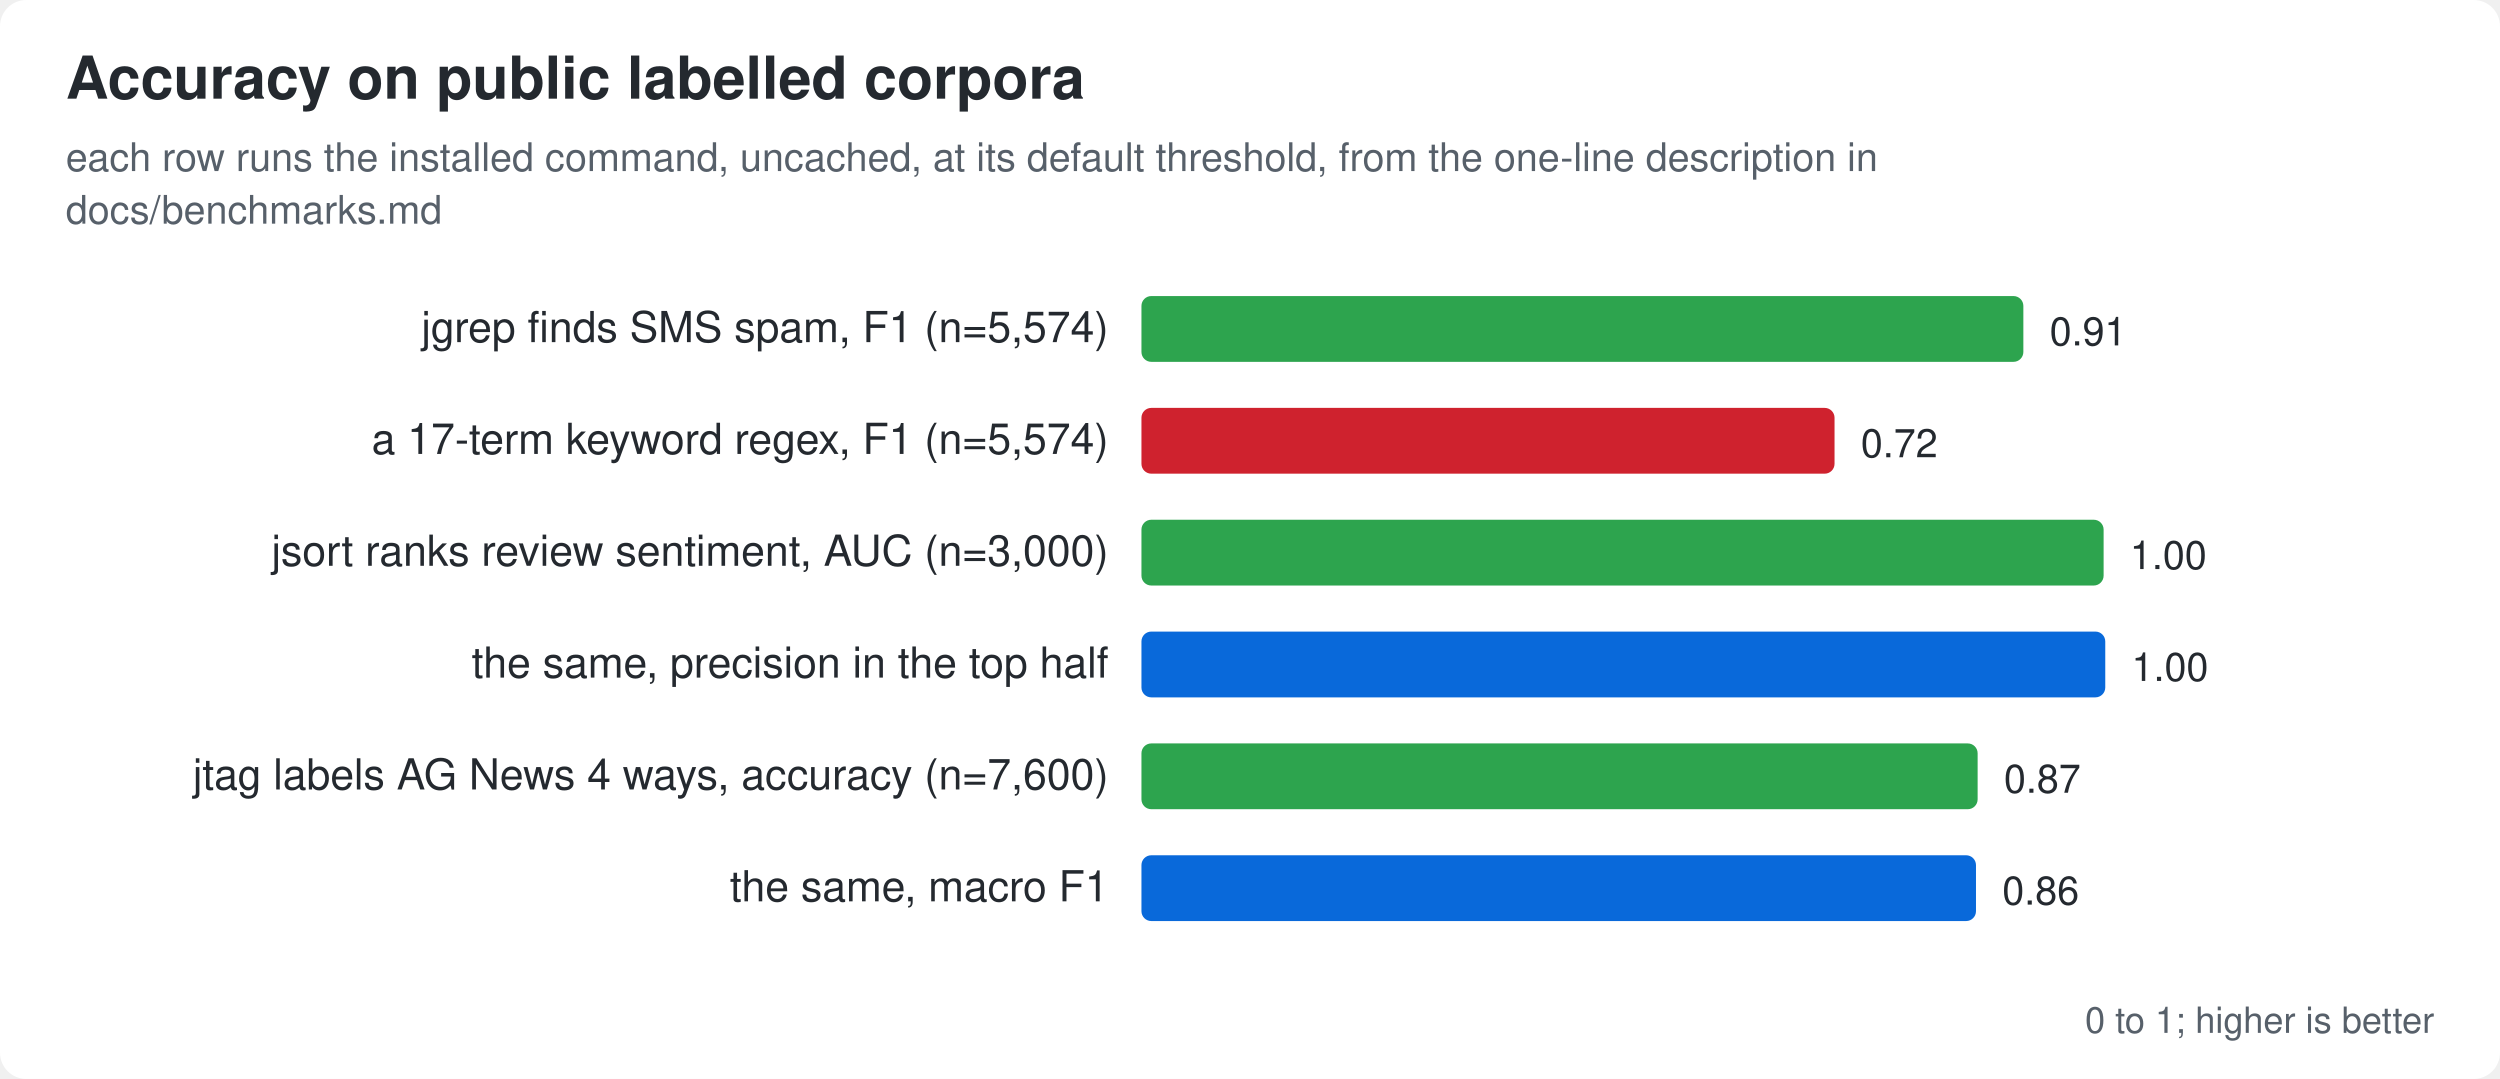
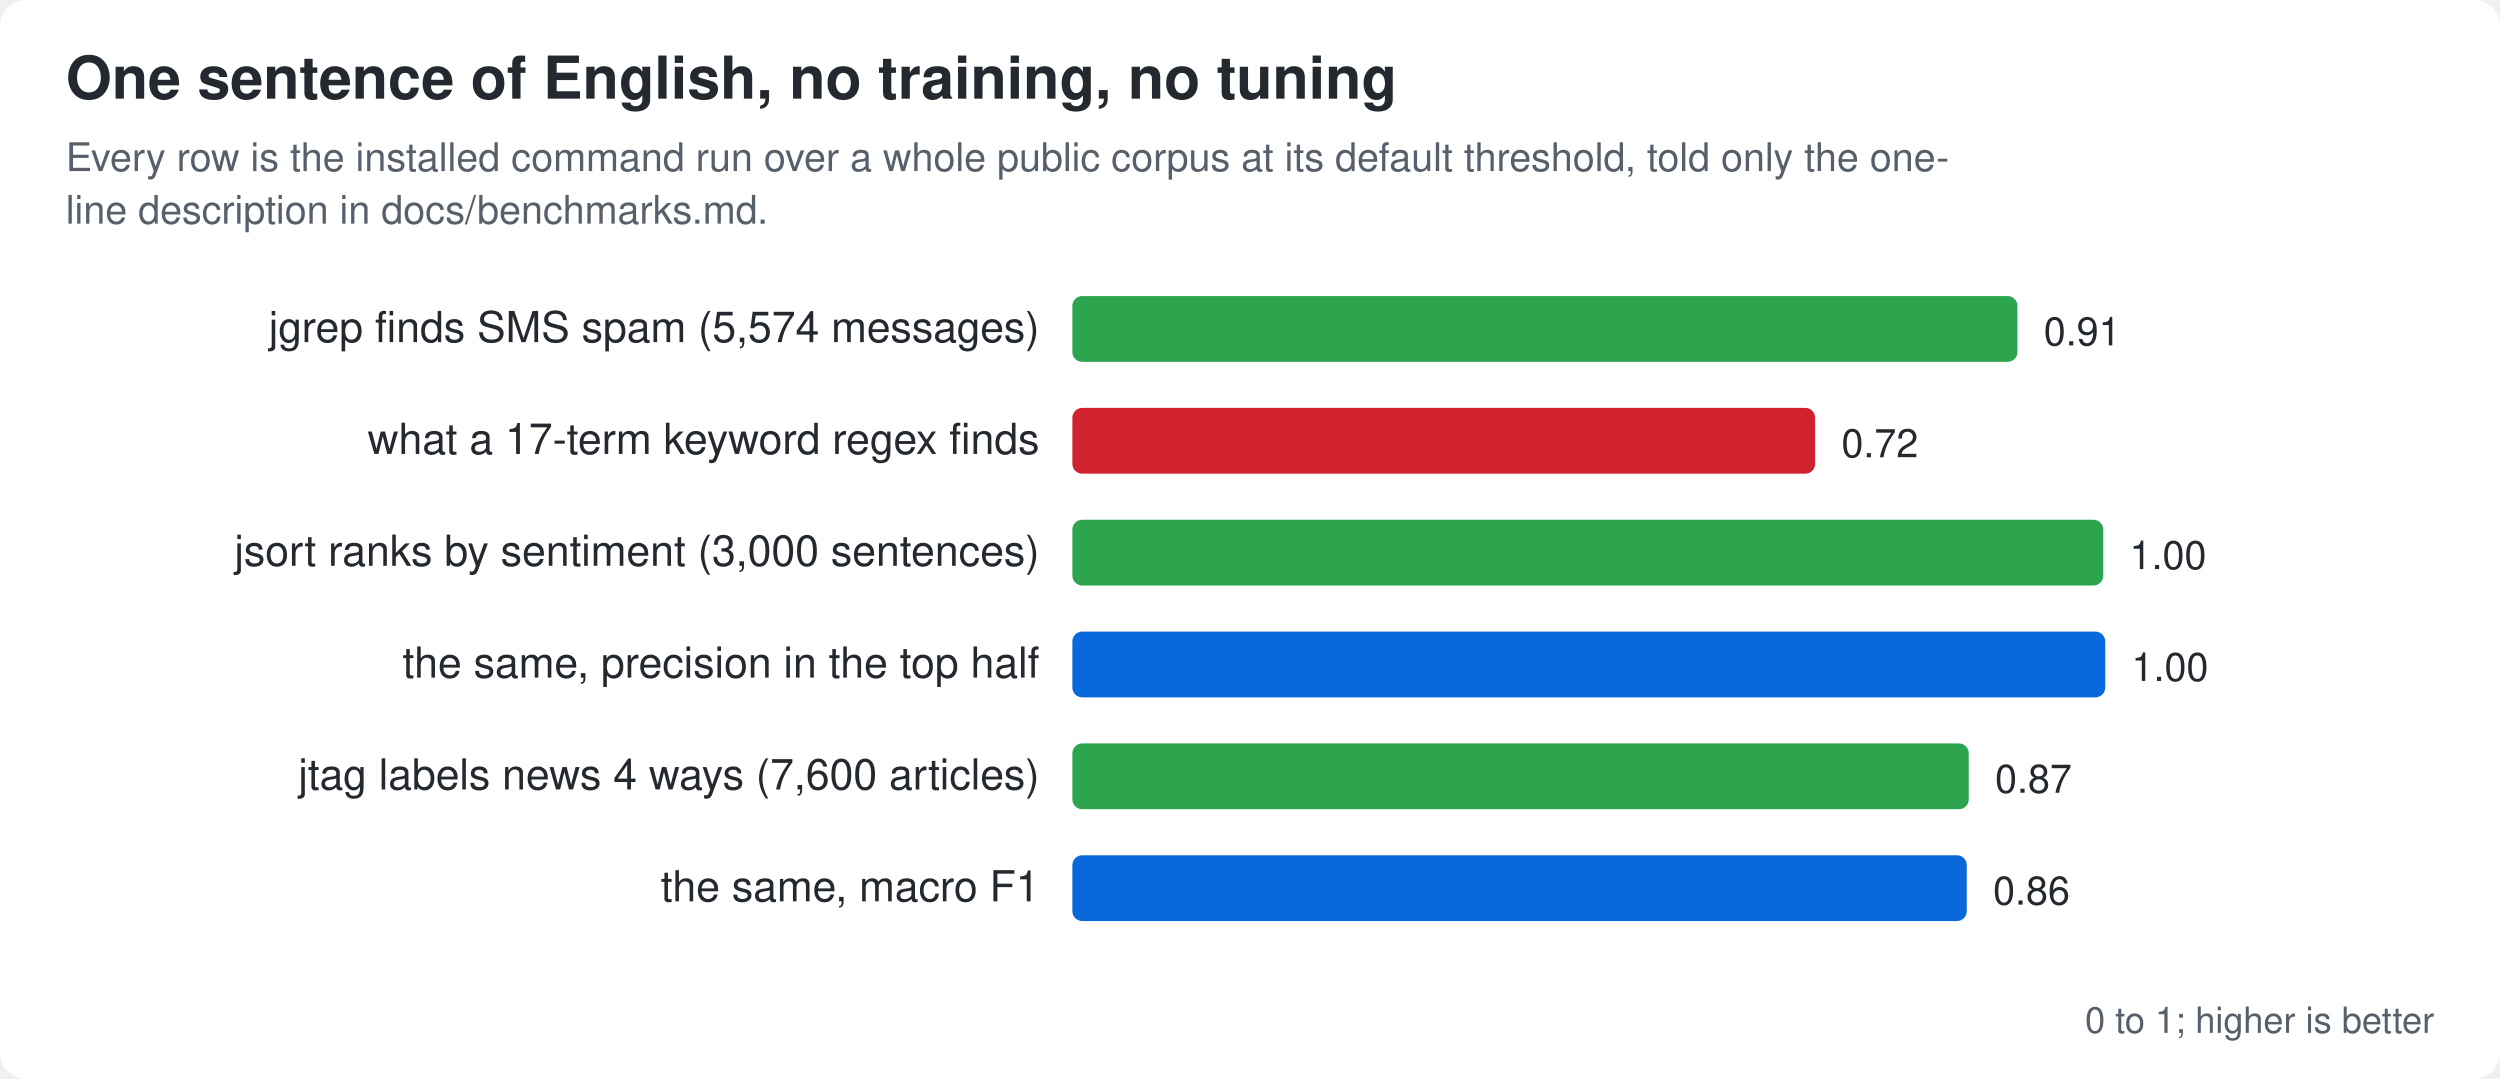
<svg xmlns="http://www.w3.org/2000/svg" width="760" height="328" viewBox="0 0 760 328" font-family="-apple-system, Segoe UI, Helvetica, Arial, sans-serif">
  <rect width="760" height="328" fill="white" rx="8" />
-   <text x="20" y="30" font-size="18" font-weight="600" fill="#24292f">Accuracy on public labelled corpora</text>
-   <text x="20" y="52" font-size="12" fill="#57606a">each row runs the installed command, uncached, at its default threshold, from the one-line description in</text>
-   <text x="20" y="68" font-size="12" fill="#57606a">docs/benchmarks.md</text>
-   <text x="337" y="104" font-size="13" fill="#24292f" text-anchor="end">jgrep finds SMS spam, F1 (n=5,574)</text>
-   <rect x="347" y="90" width="268.1" height="20" rx="3" fill="#2da44e" />
-   <text x="623.1" y="105" font-size="12" fill="#24292f">0.91</text>
-   <text x="337" y="138" font-size="13" fill="#24292f" text-anchor="end">a 17-term keyword regex, F1 (n=5,574)</text>
-   <rect x="347" y="124" width="210.7" height="20" rx="3" fill="#cf222e" />
-   <text x="565.7" y="139" font-size="12" fill="#24292f">0.72</text>
-   <text x="337" y="172" font-size="13" fill="#24292f" text-anchor="end">jsort ranks review sentiment, AUC (n=3,000)</text>
-   <rect x="347" y="158" width="292.5" height="20" rx="3" fill="#2da44e" />
-   <text x="647.5" y="173" font-size="12" fill="#24292f">1.00</text>
-   <text x="337" y="206" font-size="13" fill="#24292f" text-anchor="end">the same, precision in the top half</text>
-   <rect x="347" y="192" width="293.0" height="20" rx="3" fill="#0969da" />
+   <text x="20" y="30" font-size="18" font-weight="600" fill="#24292f">One sentence of English, no training, no tuning</text>
+   <text x="20" y="52" font-size="12" fill="#57606a">Every row is the installed command run over a whole public corpus at its default threshold, told only the one-</text>
+   <text x="20" y="68" font-size="12" fill="#57606a">line description in docs/benchmarks.md.</text>
+   <text x="316" y="104" font-size="13" fill="#24292f" text-anchor="end">jgrep finds SMS spam  (5,574 messages)</text>
+   <rect x="326" y="90" width="287.3" height="20" rx="3" fill="#2da44e" />
+   <text x="621.3" y="105" font-size="12" fill="#24292f">0.91</text>
+   <text x="316" y="138" font-size="13" fill="#24292f" text-anchor="end">what a 17-term keyword regex finds</text>
+   <rect x="326" y="124" width="225.8" height="20" rx="3" fill="#cf222e" />
+   <text x="559.8" y="139" font-size="12" fill="#24292f">0.72</text>
+   <text x="316" y="172" font-size="13" fill="#24292f" text-anchor="end">jsort ranks by sentiment  (3,000 sentences)</text>
+   <rect x="326" y="158" width="313.4" height="20" rx="3" fill="#2da44e" />
+   <text x="647.4" y="173" font-size="12" fill="#24292f">1.00</text>
+   <text x="316" y="206" font-size="13" fill="#24292f" text-anchor="end">the same, precision in the top half</text>
+   <rect x="326" y="192" width="314.0" height="20" rx="3" fill="#0969da" />
  <text x="648.0" y="207" font-size="12" fill="#24292f">1.00</text>
-   <text x="337" y="240" font-size="13" fill="#24292f" text-anchor="end">jtag labels AG News 4 ways, accuracy (n=7,600)</text>
-   <rect x="347" y="226" width="254.2" height="20" rx="3" fill="#2da44e" />
-   <text x="609.2" y="241" font-size="12" fill="#24292f">0.87</text>
-   <text x="337" y="274" font-size="13" fill="#24292f" text-anchor="end">the same, macro F1</text>
-   <rect x="347" y="260" width="253.7" height="20" rx="3" fill="#0969da" />
-   <text x="608.7" y="275" font-size="12" fill="#24292f">0.86</text>
+   <text x="316" y="240" font-size="13" fill="#24292f" text-anchor="end">jtag labels news 4 ways  (7,600 articles)</text>
+   <rect x="326" y="226" width="272.5" height="20" rx="3" fill="#2da44e" />
+   <text x="606.5" y="241" font-size="12" fill="#24292f">0.87</text>
+   <text x="316" y="274" font-size="13" fill="#24292f" text-anchor="end">the same, macro F1</text>
+   <rect x="326" y="260" width="271.9" height="20" rx="3" fill="#0969da" />
+   <text x="605.9" y="275" font-size="12" fill="#24292f">0.86</text>
  <text x="740" y="314" font-size="11" fill="#57606a" text-anchor="end">0 to 1; higher is better</text>
</svg>
